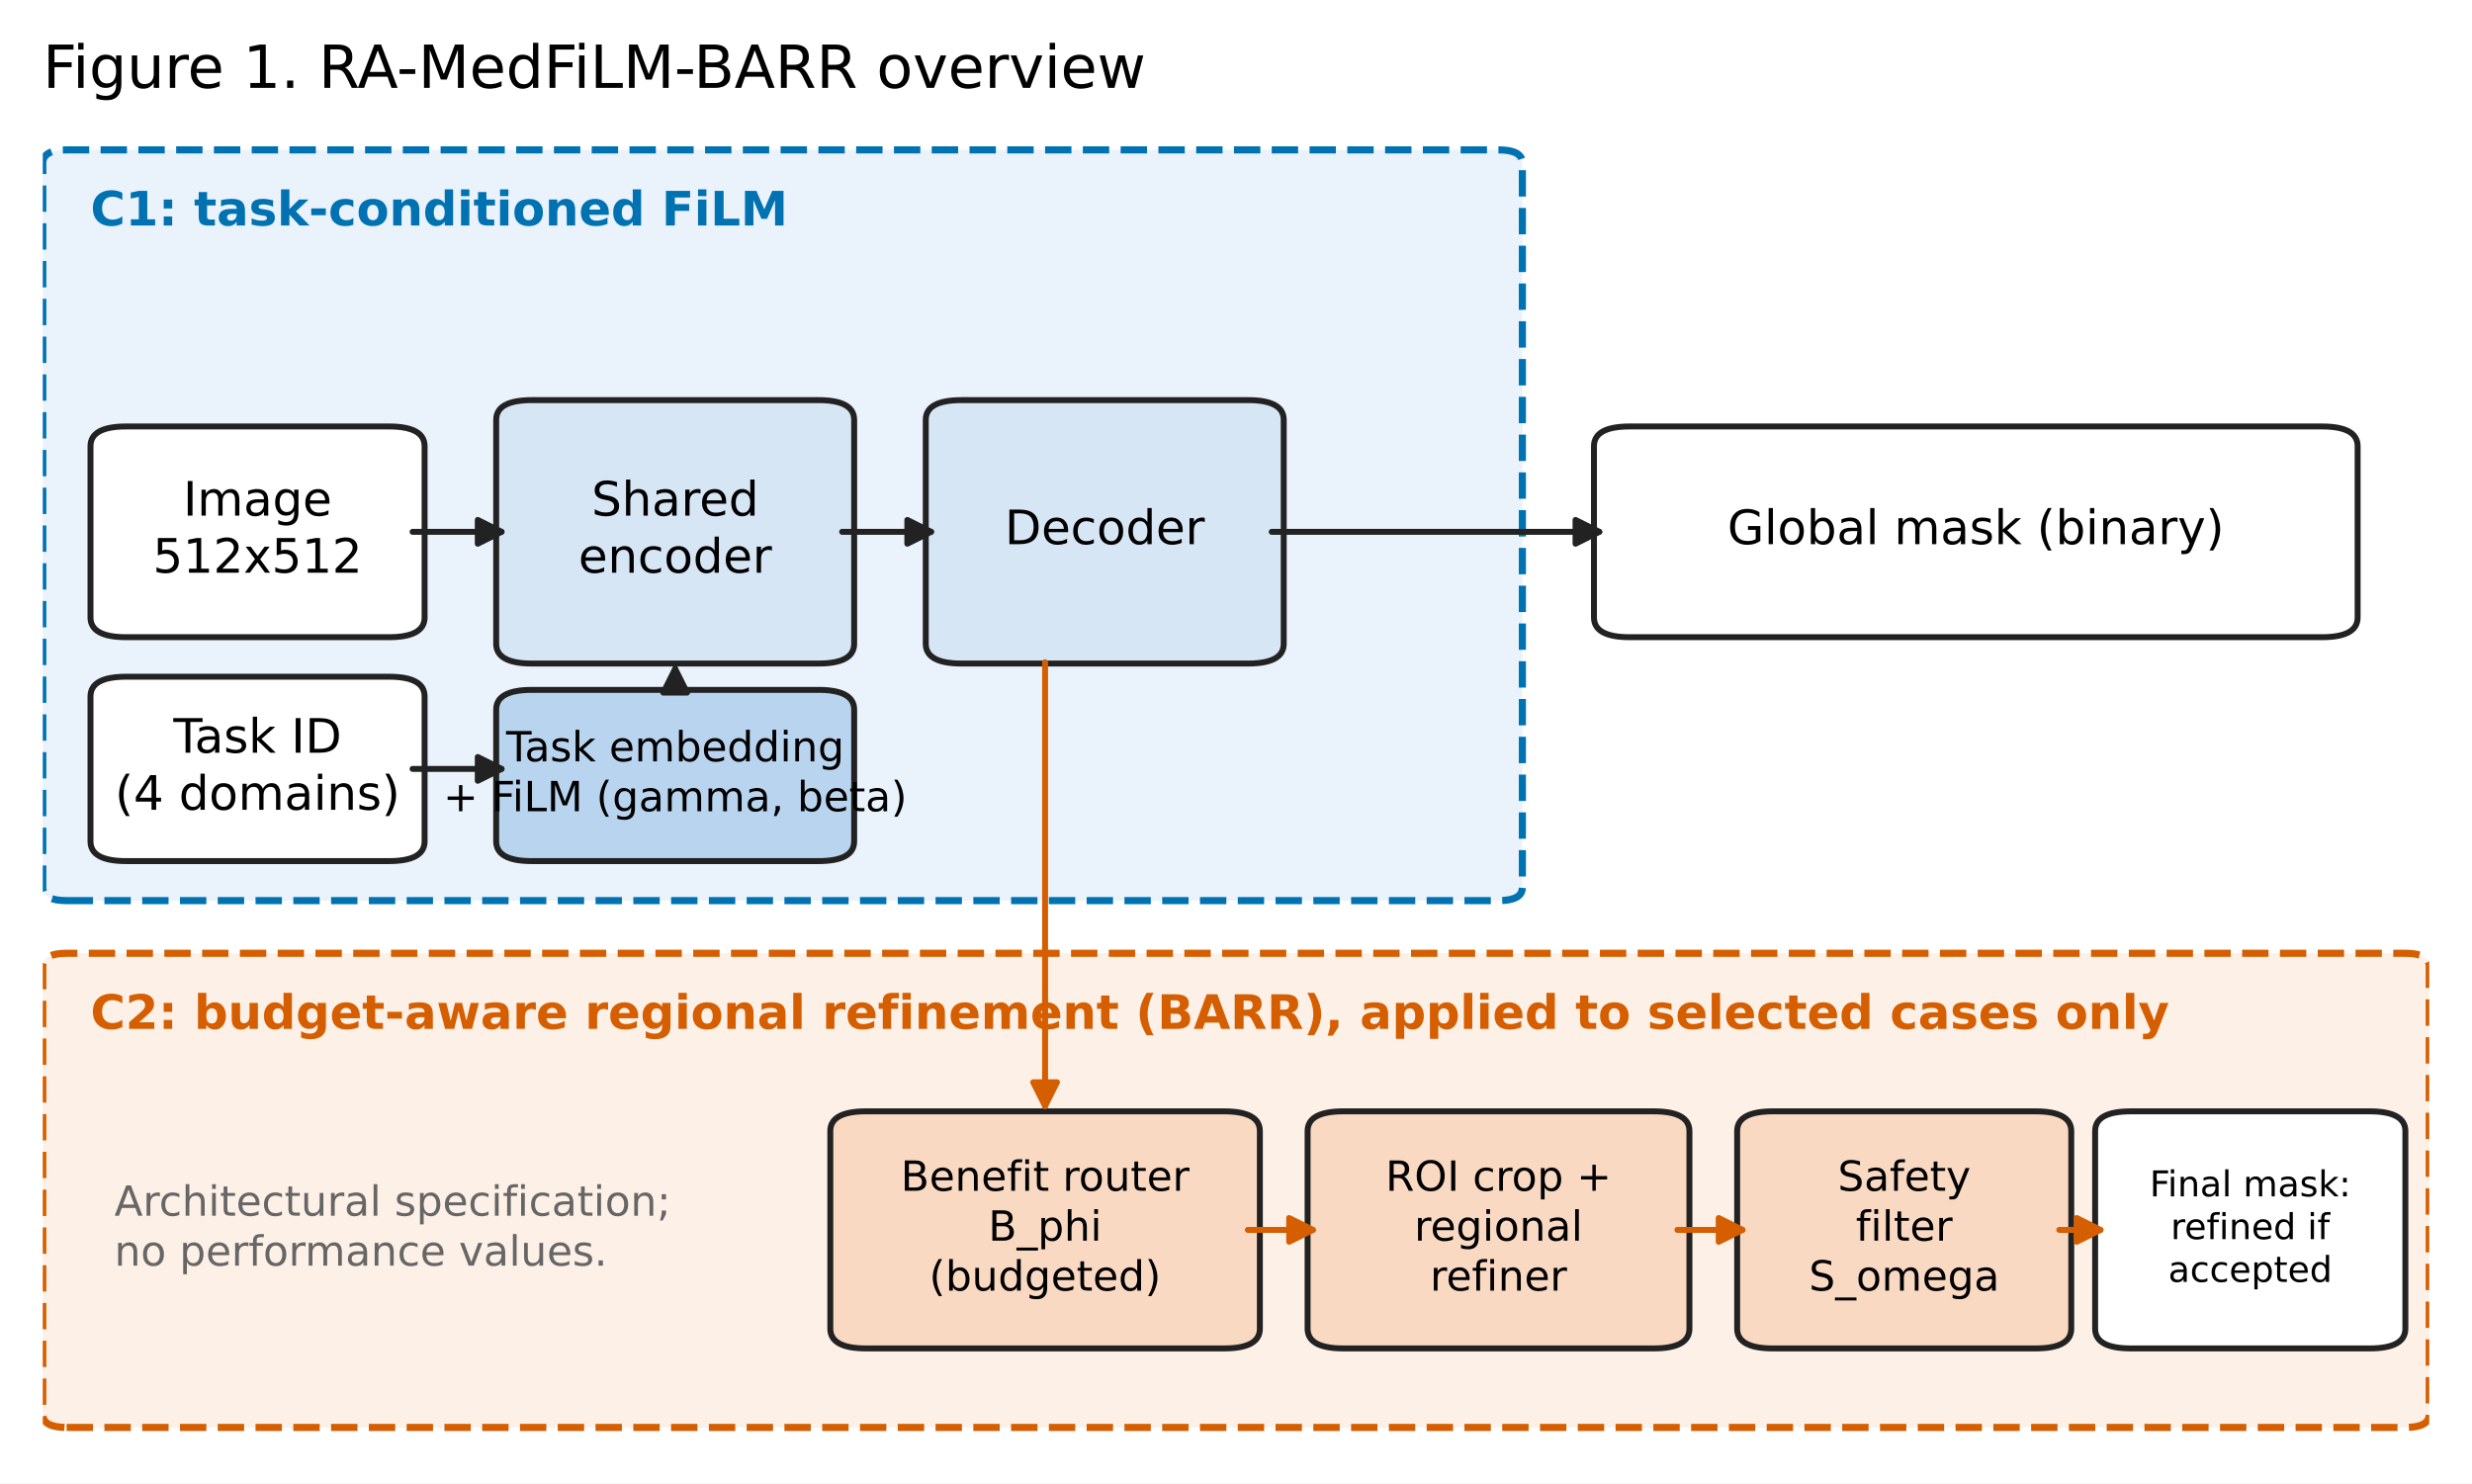
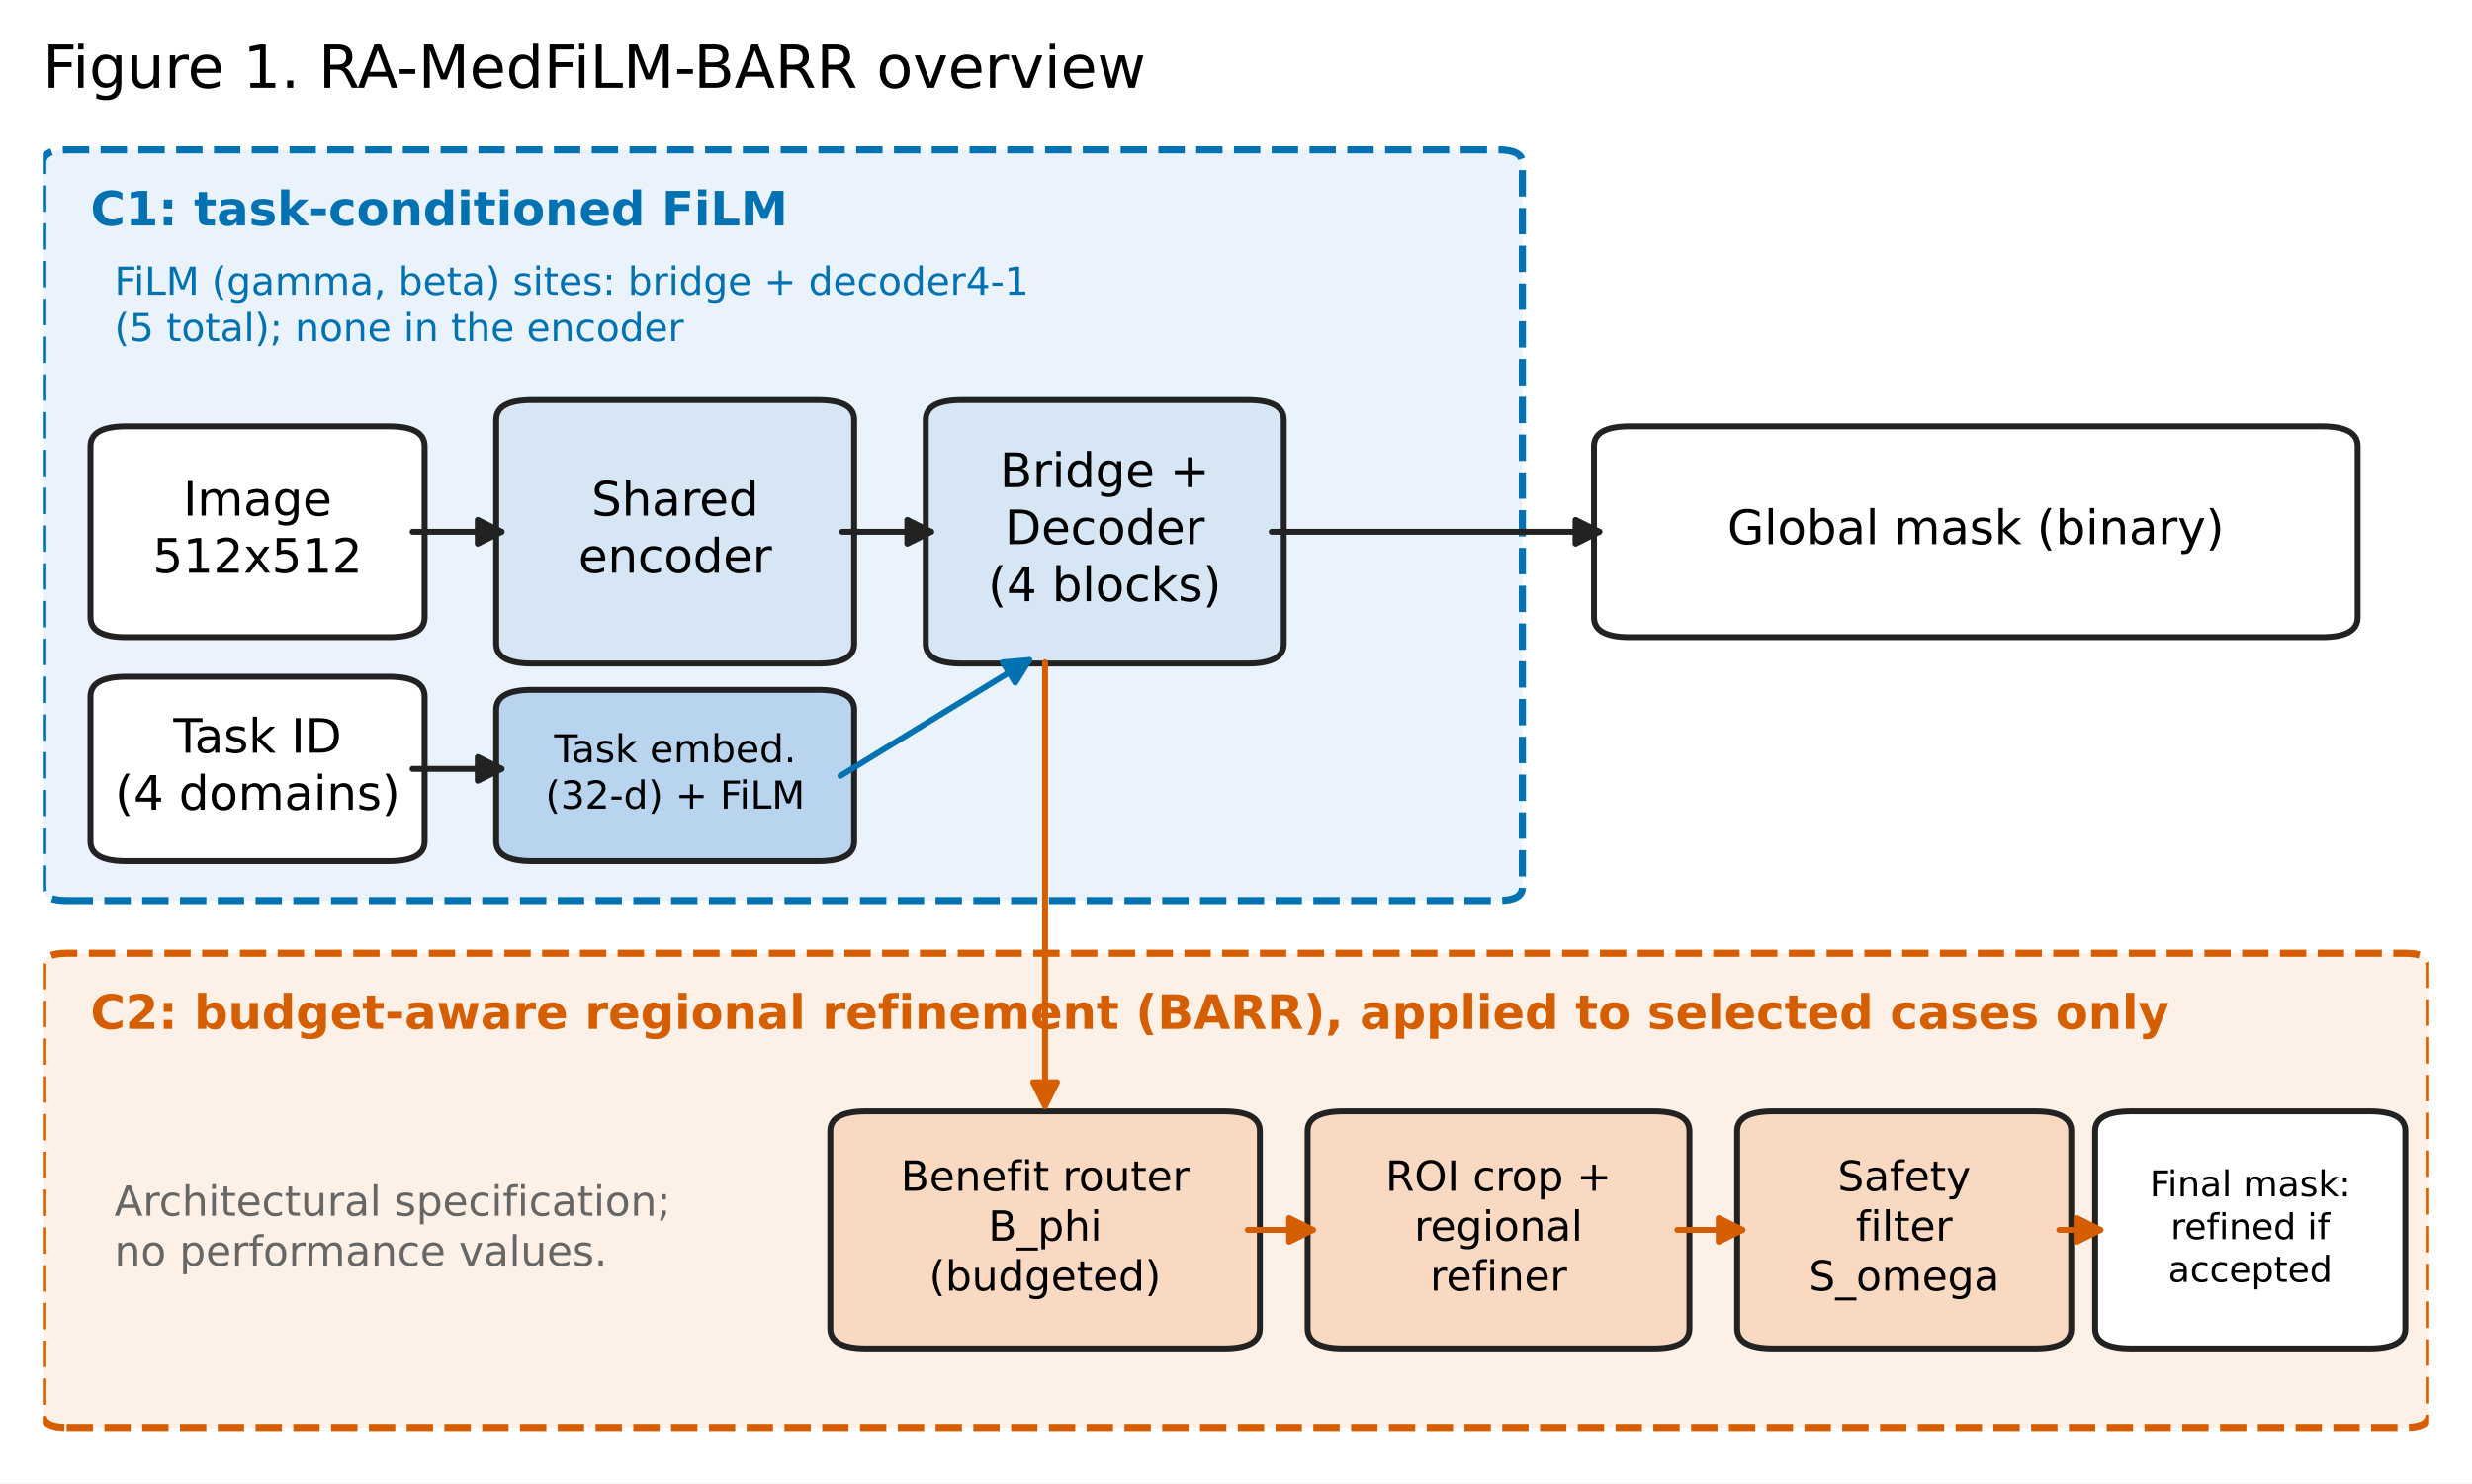
<svg xmlns="http://www.w3.org/2000/svg" width="416.16pt" height="249.758pt" viewBox="0 0 416.16 249.758" version="1.1">
  <defs>
    <style type="text/css">*{stroke-linejoin: round; stroke-linecap: butt}</style>
  </defs>
  <g id="figure_1">
    <g id="patch_1">
      <path d="M 0 249.758  L 416.16 249.758  L 416.16 0  L 0 0  z " style="fill: #ffffff" />
    </g>
    <g id="axes_1">
      <g id="patch_2">
        <path d="M 11.218 151.637  L 252.274 151.637  Q 256.291 151.637 256.291 149.419  L 256.291 27.451  Q 256.291 25.234 252.274 25.234  L 11.218 25.234  Q 7.2 25.234 7.2 27.451  L 7.2 149.419  Q 7.2 151.637 11.218 151.637  z " clip-path="url(#pb6a38542d9)" style="fill: #eaf2fb; stroke-dasharray: 4.44,1.92; stroke-dashoffset: 0; stroke: #0072b2; stroke-width: 1.2; stroke-linejoin: miter" />
      </g>
      <g id="patch_3">
        <path d="M 11.218 240.341  L 404.942 240.341  Q 408.96 240.341 408.96 238.123  L 408.96 162.725  Q 408.96 160.507 404.942 160.507  L 11.218 160.507  Q 7.2 160.507 7.2 162.725  L 7.2 238.123  Q 7.2 240.341 11.218 240.341  z " clip-path="url(#pb6a38542d9)" style="fill: #fdf0e6; stroke-dasharray: 4.44,1.92; stroke-dashoffset: 0; stroke: #d55e00; stroke-width: 1.2; stroke-linejoin: miter" />
      </g>
      <g id="patch_4">
        <path d="M 21.262 107.285  L 65.455 107.285  Q 71.482 107.285 71.482 103.958  L 71.482 75.13  Q 71.482 71.803 65.455 71.803  L 21.262 71.803  Q 15.235 71.803 15.235 75.13  L 15.235 103.958  Q 15.235 107.285 21.262 107.285  z " clip-path="url(#pb6a38542d9)" style="fill: #ffffff; stroke: #222222; stroke-linejoin: miter" />
      </g>
      <g id="patch_5">
        <path d="M 21.262 144.984  L 65.455 144.984  Q 71.482 144.984 71.482 141.658  L 71.482 117.264  Q 71.482 113.938 65.455 113.938  L 21.262 113.938  Q 15.235 113.938 15.235 117.264  L 15.235 141.658  Q 15.235 144.984 21.262 144.984  z " clip-path="url(#pb6a38542d9)" style="fill: #ffffff; stroke: #222222; stroke-linejoin: miter" />
      </g>
      <g id="patch_6">
        <path d="M 89.561 111.72  L 137.772 111.72  Q 143.798 111.72 143.798 108.394  L 143.798 70.694  Q 143.798 67.368 137.772 67.368  L 89.561 67.368  Q 83.534 67.368 83.534 70.694  L 83.534 108.394  Q 83.534 111.72 89.561 111.72  z " clip-path="url(#pb6a38542d9)" style="fill: #d6e6f5; stroke: #222222; stroke-linejoin: miter" />
      </g>
      <g id="patch_7">
        <path d="M 89.561 144.984  L 137.772 144.984  Q 143.798 144.984 143.798 141.658  L 143.798 119.482  Q 143.798 116.155 137.772 116.155  L 89.561 116.155  Q 83.534 116.155 83.534 119.482  L 83.534 141.658  Q 83.534 144.984 89.561 144.984  z " clip-path="url(#pb6a38542d9)" style="fill: #b8d4ee; stroke: #222222; stroke-linejoin: miter" />
      </g>
      <g id="patch_8">
        <path d="M 161.878 111.72  L 210.089 111.72  Q 216.115 111.72 216.115 108.394  L 216.115 70.694  Q 216.115 67.368 210.089 67.368  L 161.878 67.368  Q 155.851 67.368 155.851 70.694  L 155.851 108.394  Q 155.851 111.72 161.878 111.72  z " clip-path="url(#pb6a38542d9)" style="fill: #d6e6f5; stroke: #222222; stroke-linejoin: miter" />
      </g>
      <g id="patch_9">
        <path d="M 274.37 107.285  L 390.881 107.285  Q 396.907 107.285 396.907 103.958  L 396.907 75.13  Q 396.907 71.803 390.881 71.803  L 274.37 71.803  Q 268.344 71.803 268.344 75.13  L 268.344 103.958  Q 268.344 107.285 274.37 107.285  z " clip-path="url(#pb6a38542d9)" style="fill: #ffffff; stroke: #222222; stroke-linejoin: miter" />
      </g>
      <g id="patch_10">
        <path d="M 69.46 89.544  Q 77.506 89.544 84.433 89.544  " clip-path="url(#pb6a38542d9)" style="fill: none; stroke: #222222; stroke-linecap: round" />
        <path d="M 80.433 87.544  L 84.433 89.544  L 80.433 91.544  z " clip-path="url(#pb6a38542d9)" style="fill: #222222; stroke: #222222; stroke-linecap: round" />
      </g>
      <g id="patch_11">
        <path d="M 69.46 129.461  Q 77.506 129.461 84.433 129.461  " clip-path="url(#pb6a38542d9)" style="fill: none; stroke: #222222; stroke-linecap: round" />
        <path d="M 80.433 127.461  L 84.433 129.461  L 80.433 131.461  z " clip-path="url(#pb6a38542d9)" style="fill: #222222; stroke: #222222; stroke-linecap: round" />
      </g>
      <g id="patch_12">
-         <path d="M 113.666 116.376  Q 113.666 113.938 113.666 112.617  " clip-path="url(#pb6a38542d9)" style="fill: none; stroke: #222222; stroke-linecap: round" />
-         <path d="M 111.666 116.617  L 113.666 112.617  L 115.666 116.617  z " clip-path="url(#pb6a38542d9)" style="fill: #222222; stroke: #222222; stroke-linecap: round" />
+         <path d="M 141.487 130.632  Q 157.861 120.59 173.283 111.132  " clip-path="url(#pb6a38542d9)" style="fill: none; stroke: #0072b2; stroke-linecap: round" />
+         <path d="M 168.827 111.518  L 173.283 111.132  L 170.919 114.928  z " clip-path="url(#pb6a38542d9)" style="fill: #0072b2; stroke: #0072b2; stroke-linecap: round" />
      </g>
      <g id="patch_13">
        <path d="M 141.777 89.544  Q 149.822 89.544 156.75 89.544  " clip-path="url(#pb6a38542d9)" style="fill: none; stroke: #222222; stroke-linecap: round" />
        <path d="M 152.75 87.544  L 156.75 89.544  L 152.75 91.544  z " clip-path="url(#pb6a38542d9)" style="fill: #222222; stroke: #222222; stroke-linecap: round" />
      </g>
      <g id="patch_14">
        <path d="M 214.095 89.544  Q 242.227 89.544 269.241 89.544  " clip-path="url(#pb6a38542d9)" style="fill: none; stroke: #222222; stroke-linecap: round" />
        <path d="M 265.241 87.544  L 269.241 89.544  L 265.241 91.544  z " clip-path="url(#pb6a38542d9)" style="fill: #222222; stroke: #222222; stroke-linecap: round" />
      </g>
      <g id="patch_15">
        <path d="M 145.807 227.035  L 206.071 227.035  Q 212.098 227.035 212.098 223.709  L 212.098 190.445  Q 212.098 187.118 206.071 187.118  L 145.807 187.118  Q 139.781 187.118 139.781 190.445  L 139.781 223.709  Q 139.781 227.035 145.807 227.035  z " clip-path="url(#pb6a38542d9)" style="fill: #f9d9c2; stroke: #222222; stroke-linejoin: miter" />
      </g>
      <g id="patch_16">
        <path d="M 226.159 227.035  L 278.388 227.035  Q 284.414 227.035 284.414 223.709  L 284.414 190.445  Q 284.414 187.118 278.388 187.118  L 226.159 187.118  Q 220.133 187.118 220.133 190.445  L 220.133 223.709  Q 220.133 227.035 226.159 227.035  z " clip-path="url(#pb6a38542d9)" style="fill: #f9d9c2; stroke: #222222; stroke-linejoin: miter" />
      </g>
      <g id="patch_17">
        <path d="M 298.476 227.035  L 342.67 227.035  Q 348.696 227.035 348.696 223.709  L 348.696 190.445  Q 348.696 187.118 342.67 187.118  L 298.476 187.118  Q 292.45 187.118 292.45 190.445  L 292.45 223.709  Q 292.45 227.035 298.476 227.035  z " clip-path="url(#pb6a38542d9)" style="fill: #f9d9c2; stroke: #222222; stroke-linejoin: miter" />
      </g>
      <g id="patch_18">
        <path d="M 358.74 227.035  L 398.916 227.035  Q 404.942 227.035 404.942 223.709  L 404.942 190.445  Q 404.942 187.118 398.916 187.118  L 358.74 187.118  Q 352.714 187.118 352.714 190.445  L 352.714 223.709  Q 352.714 227.035 358.74 227.035  z " clip-path="url(#pb6a38542d9)" style="fill: #ffffff; stroke: #222222; stroke-linejoin: miter" />
      </g>
      <g id="patch_19">
        <path d="M 210.077 207.077  Q 216.112 207.077 221.029 207.077  " clip-path="url(#pb6a38542d9)" style="fill: none; stroke: #d55e00; stroke-linecap: round" />
        <path d="M 217.029 205.077  L 221.029 207.077  L 217.029 209.077  z " clip-path="url(#pb6a38542d9)" style="fill: #d55e00; stroke: #d55e00; stroke-linecap: round" />
      </g>
      <g id="patch_20">
        <path d="M 282.394 207.077  Q 288.429 207.077 293.346 207.077  " clip-path="url(#pb6a38542d9)" style="fill: none; stroke: #d55e00; stroke-linecap: round" />
        <path d="M 289.346 205.077  L 293.346 207.077  L 289.346 209.077  z " clip-path="url(#pb6a38542d9)" style="fill: #d55e00; stroke: #d55e00; stroke-linecap: round" />
      </g>
      <g id="patch_21">
        <path d="M 346.676 207.077  Q 350.705 207.077 353.615 207.077  " clip-path="url(#pb6a38542d9)" style="fill: none; stroke: #d55e00; stroke-linecap: round" />
        <path d="M 349.615 205.077  L 353.615 207.077  L 349.615 209.077  z " clip-path="url(#pb6a38542d9)" style="fill: #d55e00; stroke: #d55e00; stroke-linecap: round" />
      </g>
      <g id="patch_22">
        <path d="M 175.939 111.505  Q 175.939 149.421 175.939 186.218  " clip-path="url(#pb6a38542d9)" style="fill: none; stroke: #d55e00; stroke-linecap: round" />
        <path d="M 177.939 182.218  L 175.939 186.218  L 173.939 182.218  z " clip-path="url(#pb6a38542d9)" style="fill: #d55e00; stroke: #d55e00; stroke-linecap: round" />
      </g>
      <g id="text_1">
        <text style="font-weight: 700; font-size: 8px; font-family: 'DejaVu Sans'; text-anchor: start; fill: #0072b2" x="15.235" y="37.965" transform="rotate(-0 15.2352 37.96519)">C1: task-conditioned FiLM</text>
      </g>
      <g id="text_2">
        <text style="font-weight: 700; font-size: 8px; font-family: 'DejaVu Sans'; text-anchor: start; fill: #d55e00" x="15.235" y="173.239" transform="rotate(-0 15.2352 173.2388)">C2: budget-aware regional refinement (BARR), applied to selected cases only</text>
      </g>
      <g id="text_3">
        <text style="font-size: 8px; font-family: 'DejaVu Sans'" transform="translate(30.83028 86.82138)">Image</text>
        <text style="font-size: 8px; font-family: 'DejaVu Sans'" transform="translate(25.7209 96.42294)">512x512</text>
      </g>
      <g id="text_4">
        <text style="font-size: 8px; font-family: 'DejaVu Sans'" transform="translate(29.19465 126.7382)">Task ID</text>
        <text style="font-size: 8px; font-family: 'DejaVu Sans'" transform="translate(19.35653 136.3404)">(4 domains)</text>
      </g>
      <g id="text_5">
        <text style="font-size: 8px; font-family: 'DejaVu Sans'" transform="translate(99.5839 86.82138)">Shared</text>
        <text style="font-size: 8px; font-family: 'DejaVu Sans'" transform="translate(97.37828 96.42357)">encoder</text>
      </g>
      <g id="text_6">
-         <text style="font-size: 7px; font-family: 'DejaVu Sans'" transform="translate(85.20593 128.1873)">Task embedding</text>
-         <text style="font-size: 7px; font-family: 'DejaVu Sans'" transform="translate(74.62992 136.5892)">+ FiLM (gamma, beta)</text>
+         <text style="font-size: 6.5px; font-family: 'DejaVu Sans'" transform="translate(93.29499 128.3575)">Task embed.</text>
+         <text style="font-size: 6.5px; font-family: 'DejaVu Sans'" transform="translate(91.81929 136.1593)">(32-d) + FiLM</text>
      </g>
      <g id="text_7">
-         <text style="font-size: 8px; font-family: 'DejaVu Sans'; text-anchor: middle" x="185.983" y="91.622" transform="rotate(-0 185.9832 91.62247)">Decoder</text>
+         <text style="font-size: 8px; font-family: 'DejaVu Sans'" transform="translate(168.3201 82.02029)">Bridge +</text>
+         <text style="font-size: 8px; font-family: 'DejaVu Sans'" transform="translate(169.1501 91.62247)">Decoder</text>
+         <text style="font-size: 8px; font-family: 'DejaVu Sans'" transform="translate(166.3482 101.2247)">(4 blocks)</text>
      </g>
      <g id="text_8">
        <text style="font-size: 8px; font-family: 'DejaVu Sans'; text-anchor: middle" x="332.626" y="91.622" transform="rotate(-0 332.6256 91.62247)">Global mask (binary)</text>
      </g>
      <g id="text_9">
+         <text style="font-size: 6.5px; font-family: 'DejaVu Sans'; fill: #0072b2" transform="translate(19.2528 49.63268)">FiLM (gamma, beta) sites: bridge + decoder4-1</text>
+         <text style="font-size: 6.5px; font-family: 'DejaVu Sans'; fill: #0072b2" transform="translate(19.2528 57.43446)">(5 total); none in the encoder</text>
+       </g>
+       <g id="text_10">
        <text style="font-size: 7px; font-family: 'DejaVu Sans'" transform="translate(151.6377 200.4936)">Benefit router</text>
        <text style="font-size: 7px; font-family: 'DejaVu Sans'" transform="translate(166.3755 208.8955)">B_phi</text>
        <text style="font-size: 7px; font-family: 'DejaVu Sans'" transform="translate(156.4229 217.2974)">(budgeted)</text>
      </g>
-       <g id="text_10">
+       <g id="text_11">
        <text style="font-size: 7px; font-family: 'DejaVu Sans'" transform="translate(233.2467 200.4933)">ROI crop +</text>
        <text style="font-size: 7px; font-family: 'DejaVu Sans'" transform="translate(238.0871 208.8952)">regional</text>
        <text style="font-size: 7px; font-family: 'DejaVu Sans'" transform="translate(240.7433 217.2971)">refiner</text>
      </g>
-       <g id="text_11">
+       <g id="text_12">
        <text style="font-size: 7px; font-family: 'DejaVu Sans'" transform="translate(309.3766 200.4938)">Safety</text>
        <text style="font-size: 7px; font-family: 'DejaVu Sans'" transform="translate(312.4315 208.8957)">filter</text>
        <text style="font-size: 7px; font-family: 'DejaVu Sans'" transform="translate(304.5297 217.2971)">S_omega</text>
      </g>
-       <g id="text_12">
+       <g id="text_13">
        <text style="font-size: 6px; font-family: 'DejaVu Sans'" transform="translate(361.8897 201.434)">Final mask:</text>
        <text style="font-size: 6px; font-family: 'DejaVu Sans'" transform="translate(365.4307 208.6357)">refined if</text>
        <text style="font-size: 6px; font-family: 'DejaVu Sans'" transform="translate(365.0135 215.8373)">accepted</text>
      </g>
-       <g id="text_13">
+       <g id="text_14">
        <text style="font-size: 7px; font-family: 'DejaVu Sans'; fill: #666666" transform="translate(19.2528 204.6945)">Architectural specification;</text>
        <text style="font-size: 7px; font-family: 'DejaVu Sans'; fill: #666666" transform="translate(19.2528 213.0964)">no performance values.</text>
      </g>
-       <g id="text_14">
+       <g id="text_15">
        <text style="font-size: 10px; font-family: 'DejaVu Sans'; text-anchor: start" x="7.2" y="14.798" transform="rotate(-0 7.2 14.79844)">Figure 1. RA-MedFiLM-BARR overview</text>
      </g>
    </g>
  </g>
  <defs>
    <clipPath id="pb6a38542d9">
      <rect x="7.2" y="20.798" width="401.76" height="221.76" />
    </clipPath>
  </defs>
</svg>
